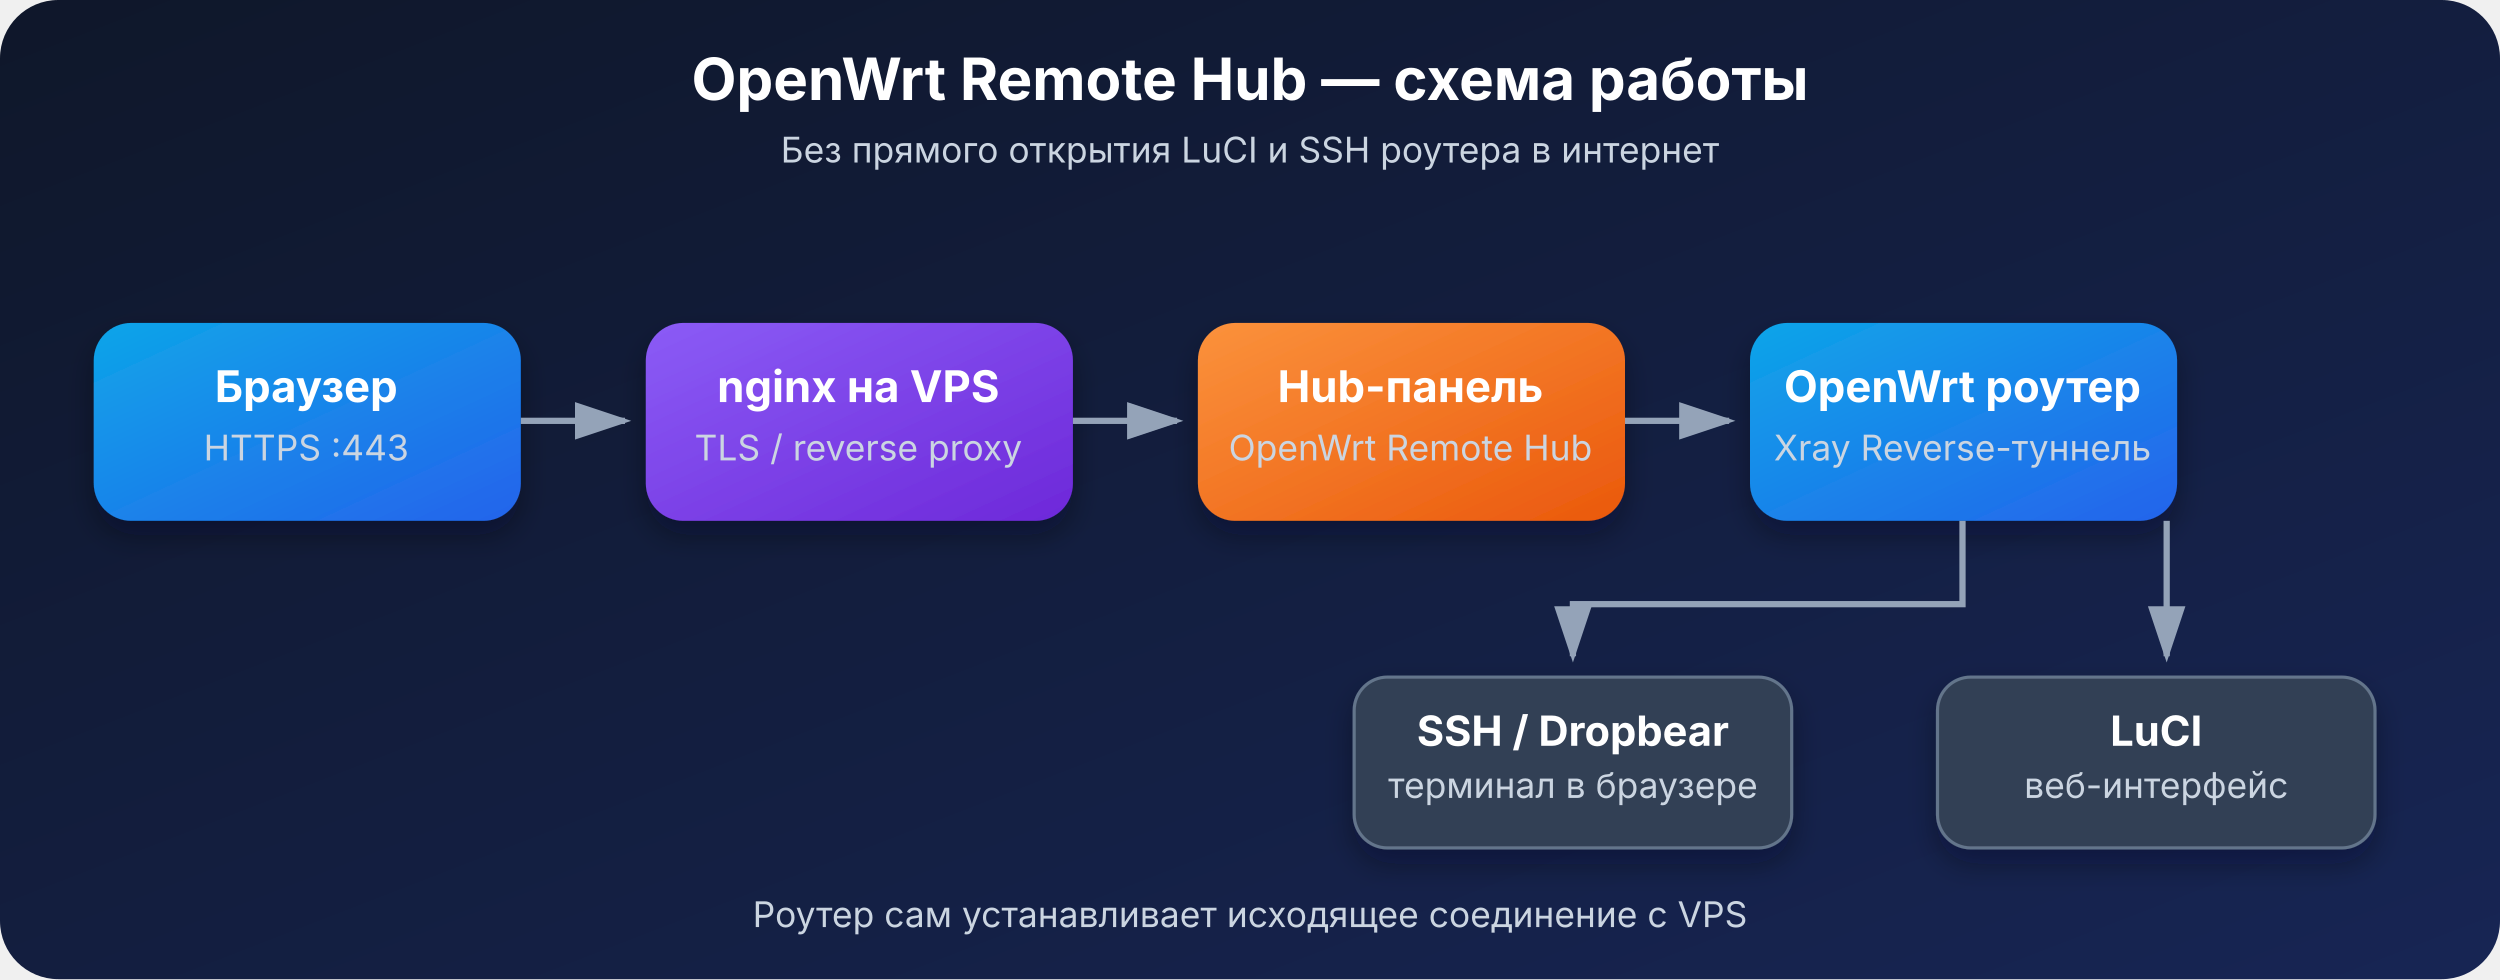
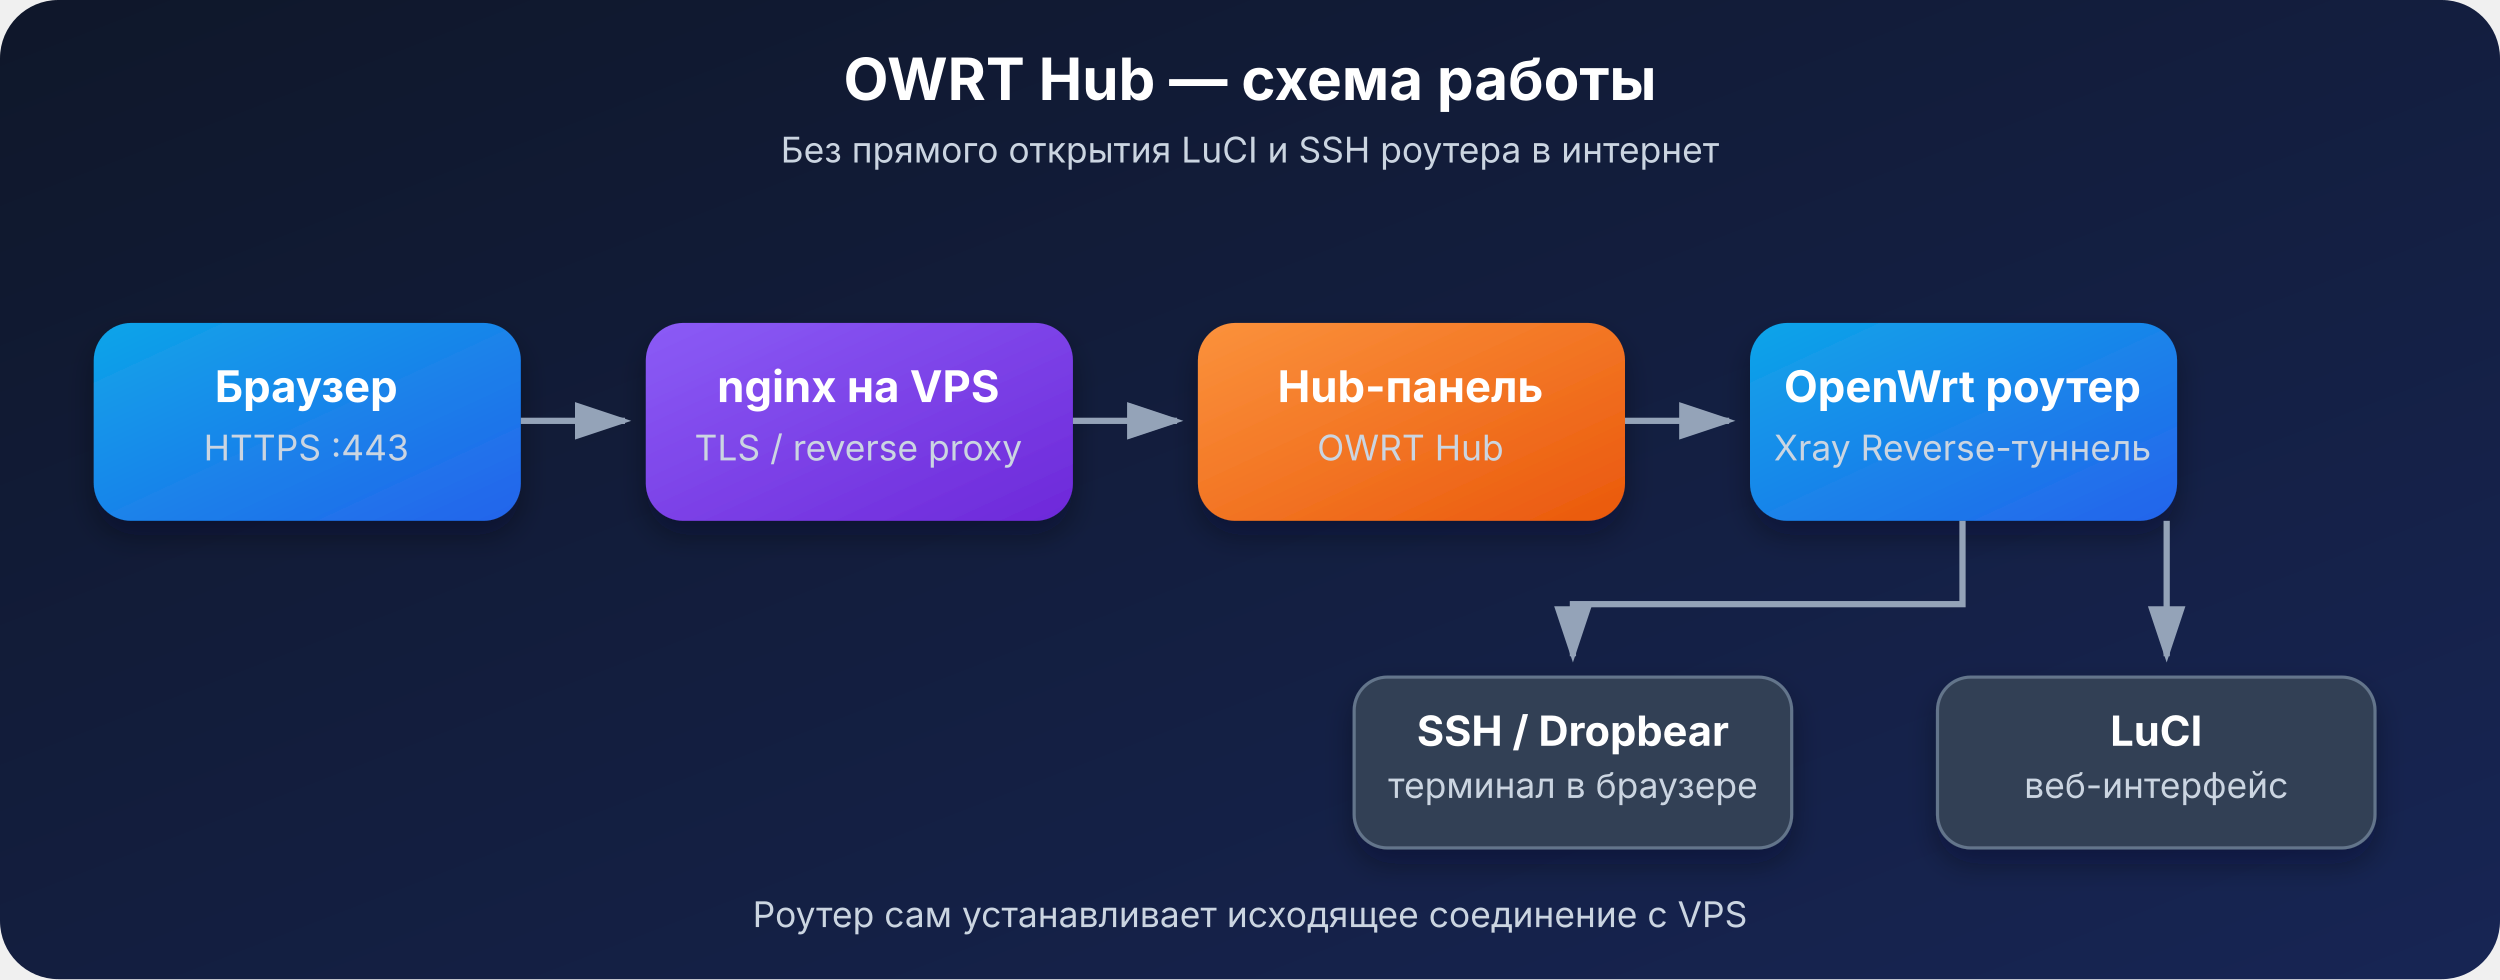
<svg xmlns="http://www.w3.org/2000/svg" width="1200" height="470" viewBox="0 0 1200 470">
  <defs>
    <linearGradient id="bg" x1="0" y1="0" x2="1" y2="1">
      <stop offset="0" stop-color="#0f172a" />
      <stop offset="1" stop-color="#172554" />
    </linearGradient>
    <linearGradient id="blue" x1="0" y1="0" x2="1" y2="1">
      <stop offset="0" stop-color="#0ea5e9" />
      <stop offset="1" stop-color="#2563eb" />
    </linearGradient>
    <linearGradient id="purple" x1="0" y1="0" x2="1" y2="1">
      <stop offset="0" stop-color="#8b5cf6" />
      <stop offset="1" stop-color="#6d28d9" />
    </linearGradient>
    <linearGradient id="orange" x1="0" y1="0" x2="1" y2="1">
      <stop offset="0" stop-color="#fb923c" />
      <stop offset="1" stop-color="#ea580c" />
    </linearGradient>
    <filter id="shadow" x="-20%" y="-20%" width="140%" height="150%">
      <feDropShadow dx="0" dy="7" stdDeviation="7" flood-color="#020617" flood-opacity=".35" />
    </filter>
    <marker id="arrow" markerWidth="10" markerHeight="10" refX="8" refY="3" orient="auto">
      <path d="M0,0 L0,6 L9,3 z" fill="#94a3b8" />
    </marker>
    <style>
    .label{font-family:Inter,Arial,sans-serif;font-weight:700;fill:#fff;text-anchor:middle}
    .small{font-family:Inter,Arial,sans-serif;font-size:17px;fill:#cbd5e1;text-anchor:middle}
    .line{fill:none;stroke:#94a3b8;stroke-width:3;marker-end:url(#arrow)}
  </style>
  </defs>
  <rect width="1200" height="470" rx="28" fill="url(#bg)" />
-   <text x="600" y="48" class="label" font-size="28">OpenWrt Remote Hub — схема работы</text>
+   <text x="600" y="48" class="label" font-size="28">OWRT Hub — схема работы</text>
  <text x="600" y="78" class="small">Без прямого открытия LuCI и SSH роутера в интернет</text>
  <g filter="url(#shadow)">
    <rect x="45" y="155" width="205" height="95" rx="18" fill="url(#blue)" />
    <rect x="310" y="155" width="205" height="95" rx="18" fill="url(#purple)" />
    <rect x="575" y="155" width="205" height="95" rx="18" fill="url(#orange)" />
    <rect x="840" y="155" width="205" height="95" rx="18" fill="url(#blue)" />
    <rect x="930" y="325" width="210" height="82" rx="16" fill="#334155" stroke="#64748b" stroke-width="1.5" />
    <rect x="650" y="325" width="210" height="82" rx="16" fill="#334155" stroke="#64748b" stroke-width="1.5" />
  </g>
  <path class="line" d="M250 202 H300" />
  <path class="line" d="M515 202 H565" />
  <path class="line" d="M780 202 H830" />
  <path class="line" d="M942 250 V290 H755 V315" />
  <path class="line" d="M1040 250 V315" />
  <text x="147" y="193" class="label" font-size="21">Браузер</text>
  <text x="147" y="221" class="small">HTTPS :443</text>
  <text x="412" y="193" class="label" font-size="21">nginx на VPS</text>
  <text x="412" y="221" class="small">TLS / reverse proxy</text>
  <text x="677" y="193" class="label" font-size="21">Hub-панель</text>
-   <text x="677" y="221" class="small">OpenWrt Remote Hub</text>
+   <text x="677" y="221" class="small">OWRT Hub</text>
  <text x="942" y="193" class="label" font-size="21">OpenWrt роутер</text>
  <text x="942" y="221" class="small">Xray Reverse-туннель</text>
  <text x="1035" y="358" class="label" font-size="20">LuCI</text>
  <text x="1035" y="383" class="small">веб-интерфейс</text>
  <text x="755" y="358" class="label" font-size="20">SSH / Dropbear</text>
  <text x="755" y="383" class="small">терминал в браузере</text>
  <text x="600" y="445" class="small">Роутер сам устанавливает исходящее соединение с VPS</text>
</svg>
